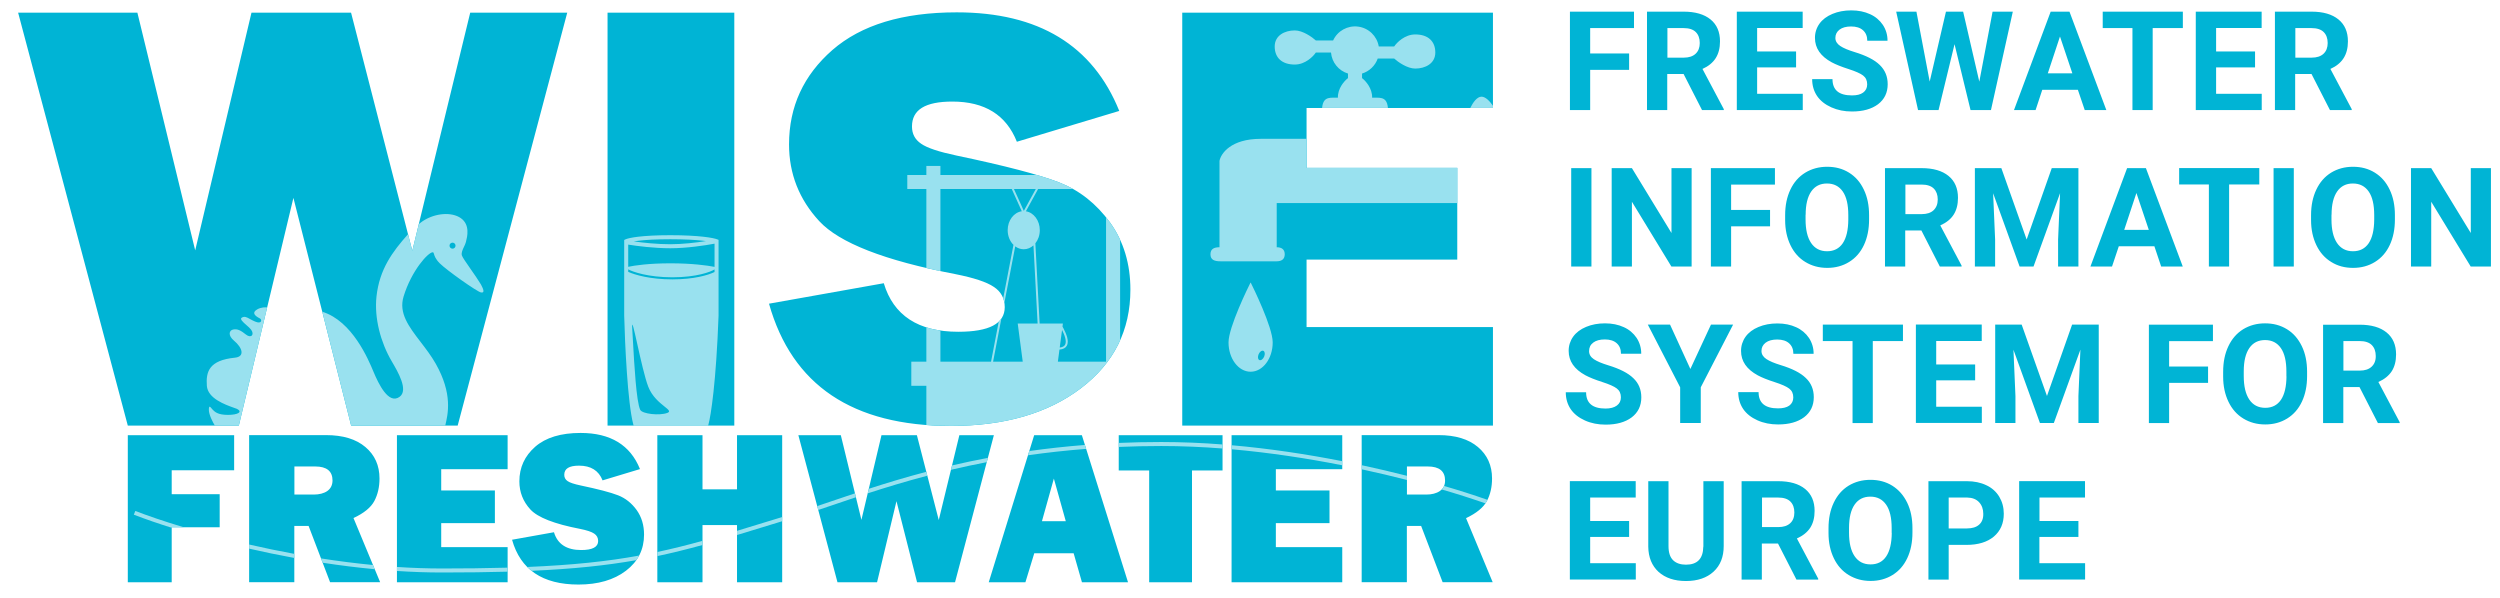
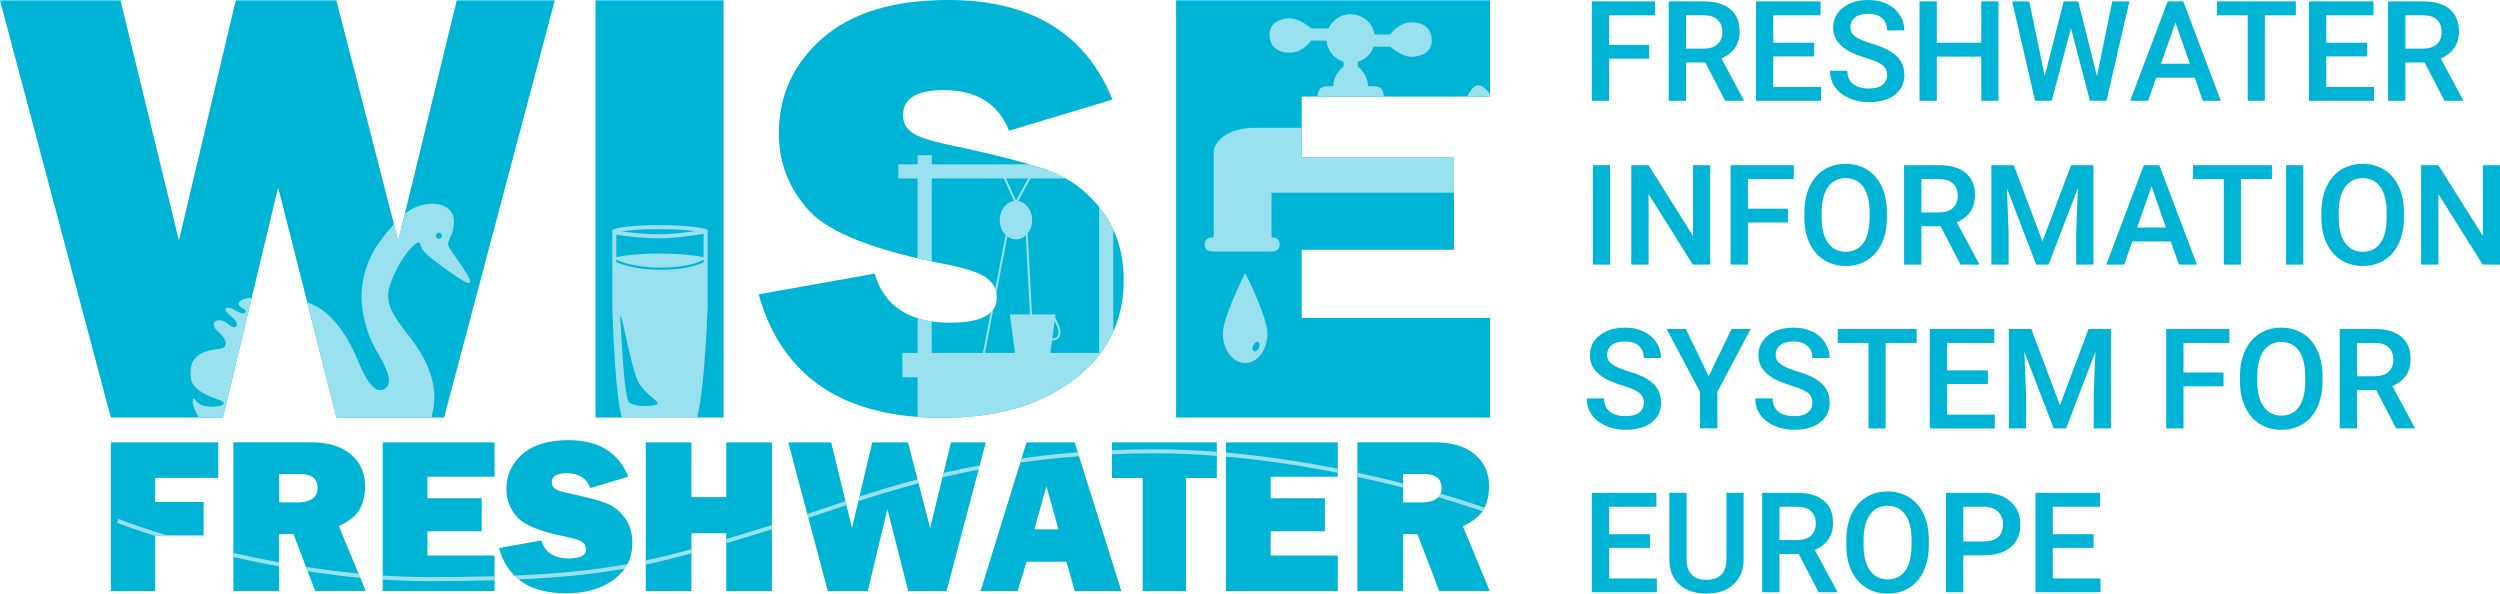
- <svg xmlns="http://www.w3.org/2000/svg" width="276" height="66" fill="none">
-   <path d="M175.555 7.71h4.299V5.905h-4.299V3.102h4.838V1.286h-7.072V12.15h2.234v-4.44zm8.528.459h1.786l2.034 3.98h2.404v-.1l-2.354-4.439c.649-.29 1.137-.688 1.457-1.187.319-.499.478-1.117.478-1.855 0-1.047-.349-1.855-1.047-2.424-.698-.568-1.686-.858-2.972-.858h-4.04V12.15h2.234v-3.98h.02zm0-5.067h1.796c.598 0 1.047.15 1.336.439.29.289.439.698.439 1.206 0 .5-.149.898-.459 1.187-.309.29-.748.43-1.306.43h-1.806V3.101zm14.952 7.251h-5.047V7.441h4.299V5.685h-4.299V3.092h5.027V1.286h-7.271V12.15h7.281v-1.796h.01zm5.416.18c-1.436 0-2.144-.599-2.144-1.796h-2.245c0 .698.18 1.317.539 1.855.359.53.888.948 1.576 1.257.688.31 1.446.46 2.284.46 1.207 0 2.164-.27 2.873-.799.708-.538 1.067-1.277 1.067-2.214 0-.848-.289-1.556-.878-2.125-.578-.568-1.506-1.037-2.783-1.426-.688-.21-1.217-.429-1.576-.668-.359-.24-.538-.539-.538-.888 0-.38.149-.678.459-.918.299-.23.728-.349 1.276-.349.569 0 1.008.14 1.317.42.309.278.469.657.469 1.156h2.234a3.09 3.09 0 0 0-.509-1.745 3.328 3.328 0 0 0-1.416-1.187c-.609-.28-1.297-.42-2.075-.42-.768 0-1.466.13-2.084.39-.619.26-1.098.618-1.427 1.077a2.647 2.647 0 0 0-.498 1.576c0 1.127.618 2.025 1.855 2.693.449.24 1.067.489 1.845.738.778.25 1.317.489 1.616.718.299.23.449.549.449.978 0 .389-.15.688-.449.907-.299.22-.708.31-1.237.31zm9.566 1.616 1.765-7.272 1.765 7.272h2.255l2.413-10.863h-2.234l-1.466 7.73-1.785-7.73h-1.896l-1.795 7.72-1.466-7.72h-2.234l2.413 10.863h2.265zm11.45-2.235h3.93l.758 2.235h2.384l-4.07-10.863h-2.074l-4.05 10.863h2.384l.738-2.235zm1.955-5.885 1.367 4.07h-2.713l1.346-4.07zm8 8.12h2.234V3.102h3.331V1.286h-8.847v1.816h3.282v9.046zm14.283-1.796h-5.047V7.441h4.299V5.685h-4.299V3.092h5.027V1.286h-7.271V12.15h7.281v-1.796h.01zm3.701-2.184h1.785l2.035 3.98h2.404v-.1l-2.354-4.439c.648-.29 1.137-.688 1.456-1.187.319-.499.479-1.117.479-1.855 0-1.047-.349-1.855-1.048-2.424-.698-.568-1.685-.858-2.972-.858h-4.04V12.15h2.235v-3.98h.02zm0-5.067h1.795c.598 0 1.047.15 1.336.439.29.289.439.698.439 1.206 0 .5-.149.898-.458 1.187-.31.29-.749.43-1.307.43h-1.805V3.101zm-79.945 26.322h2.234V18.562h-2.234v10.862zm11.071-3.7-4.369-7.162h-2.234v10.862h2.234v-7.151l4.359 7.151h2.234V18.562h-2.224v7.162zm11.421-5.347v-1.815h-7.072v10.862h2.234v-4.438h4.299V23.18h-4.299v-2.803h4.838zm1.705.559c-.389.818-.578 1.756-.578 2.823v.538c0 1.048.199 1.965.588 2.773.389.808.938 1.427 1.646 1.855.708.43 1.506.649 2.414.649.908 0 1.716-.22 2.424-.659.708-.438 1.247-1.057 1.626-1.865.379-.808.568-1.745.568-2.813v-.488c0-1.067-.189-2.005-.578-2.813-.389-.818-.928-1.436-1.636-1.875-.708-.44-1.506-.649-2.414-.649-.908 0-1.706.22-2.414.649-.718.439-1.267 1.067-1.646 1.875zm1.686 2.773c0-1.127.21-1.985.619-2.573.409-.589.987-.878 1.735-.878.758 0 1.337.299 1.746.887.409.589.608 1.457.608 2.594v.528c-.01 1.128-.209 1.985-.608 2.584-.399.588-.978.887-1.736.887-.768 0-1.356-.309-1.765-.917-.409-.609-.609-1.476-.609-2.584v-.528h.01zm16.338-.01c.319-.499.479-1.117.479-1.855 0-1.048-.349-1.856-1.047-2.424-.699-.569-1.686-.858-2.973-.858h-4.039v10.862h2.234v-3.98h1.785l2.035 3.98h2.404v-.1l-2.354-4.438c.668-.3 1.157-.688 1.476-1.187zm-2.214-.489c-.309.29-.748.429-1.307.429h-1.805v-3.262h1.795c.599 0 1.048.15 1.337.44.289.288.439.698.439 1.206 0 .509-.16.898-.459 1.187zm13.745 6.214h2.244V18.562h-2.943l-2.772 7.88-2.793-7.88h-2.923v10.862h2.235v-2.972l-.22-5.117 2.923 8.09h1.536l2.932-8.1-.219 5.127v2.972zm11.38 0h2.384l-4.069-10.862h-2.075l-4.049 10.862h2.383l.748-2.234h3.93l.748 2.234zm-4.079-4.05 1.347-4.069 1.366 4.07h-2.713zm11.58 4.05v-9.057h3.332v-1.815h-8.848v1.815h3.282v9.057h2.234zm7.142-10.862h-2.234v10.862h2.234V18.562zm6.543 11.012c.908 0 1.716-.22 2.424-.659.708-.438 1.247-1.057 1.626-1.865.379-.808.568-1.745.568-2.813v-.488c0-1.067-.189-2.005-.578-2.813-.389-.818-.928-1.436-1.636-1.875-.708-.44-1.506-.649-2.414-.649-.907 0-1.705.22-2.414.649-.708.439-1.246 1.057-1.635 1.875-.389.818-.579 1.756-.579 2.823v.538c0 1.048.2 1.965.589 2.773.389.808.937 1.427 1.645 1.855.699.44 1.506.649 2.404.649zm-2.374-5.865c0-1.127.21-1.985.619-2.573.409-.589.987-.878 1.735-.878.758 0 1.337.299 1.746.887.409.589.608 1.457.608 2.594v.528c-.01 1.128-.209 1.985-.608 2.584-.399.588-.978.887-1.736.887-.768 0-1.356-.309-1.765-.917-.409-.609-.609-1.476-.609-2.584v-.528h.01zm15.371-5.147v7.162l-4.369-7.162h-2.234v10.862h2.234v-7.151l4.359 7.151H275V18.562h-2.224zm-96.882 19.26c.3-.229.728-.348 1.277-.348.569 0 1.007.14 1.317.419.309.279.468.658.468 1.157h2.235a3.09 3.09 0 0 0-.509-1.746 3.328 3.328 0 0 0-1.416-1.187c-.609-.28-1.297-.419-2.075-.419-.768 0-1.466.13-2.085.39-.618.258-1.097.617-1.426 1.076a2.648 2.648 0 0 0-.499 1.576c0 1.127.619 2.025 1.855 2.693.449.24 1.068.49 1.846.739s1.316.488 1.616.718c.299.23.448.548.448.977 0 .39-.149.688-.448.908-.3.22-.719.329-1.247.329-1.437 0-2.145-.599-2.145-1.795h-2.244c0 .698.18 1.316.539 1.855.359.529.887.947 1.576 1.257.688.309 1.446.458 2.284.458 1.207 0 2.164-.269 2.872-.797.709-.54 1.068-1.277 1.068-2.215 0-.848-.29-1.556-.878-2.114-.579-.569-1.506-1.038-2.783-1.427-.688-.21-1.217-.429-1.576-.668-.359-.24-.529-.539-.529-.888 0-.409.15-.718.459-.947zm10.723 2.913-2.244-4.897h-2.454l3.571 6.922v3.94h2.274v-3.94l3.571-6.922h-2.444l-2.274 4.897zm9.675 4.349c-1.436 0-2.145-.598-2.145-1.795h-2.244c0 .698.18 1.316.539 1.855.359.529.888.948 1.576 1.257.688.309 1.446.458 2.284.458 1.207 0 2.164-.269 2.873-.797.708-.54 1.067-1.277 1.067-2.215 0-.848-.289-1.556-.878-2.114-.578-.569-1.506-1.038-2.783-1.427-.688-.21-1.217-.429-1.576-.668-.359-.24-.538-.539-.538-.888 0-.379.149-.678.458-.917.3-.23.729-.35 1.277-.35.569 0 1.008.14 1.317.42.309.279.469.658.469 1.157h2.234a3.09 3.09 0 0 0-.509-1.746 3.328 3.328 0 0 0-1.416-1.187c-.609-.28-1.297-.419-2.075-.419-.768 0-1.466.13-2.084.39-.619.258-1.098.617-1.427 1.076a2.648 2.648 0 0 0-.499 1.576c0 1.127.619 2.025 1.856 2.693.449.24 1.067.49 1.845.739s1.317.488 1.616.718c.299.23.449.548.449.977 0 .39-.15.688-.449.908-.289.2-.698.299-1.237.299zm8.229 1.626h2.234v-9.057h3.332v-1.815h-8.848v1.815h3.282v9.057zm14.283-1.806h-5.047v-2.912h4.299v-1.755h-4.299v-2.594h5.027v-1.815h-7.271V46.69h7.281v-1.785h.01zm7.182-1.186-2.793-7.88h-2.923V46.7h2.235v-2.973l-.22-5.116 2.923 8.089h1.536l2.932-8.1-.219 5.127V46.7h2.244V35.838h-2.942l-2.773 7.88zm11.251 2.992h2.234V42.27h4.299v-1.805h-4.299v-2.803h4.838v-1.815h-7.072V46.71zm15.241-10.364c-.708-.438-1.506-.648-2.414-.648-.908 0-1.706.22-2.414.648-.708.44-1.247 1.058-1.636 1.876-.389.817-.578 1.755-.578 2.822v.539c0 1.047.199 1.965.588 2.773.389.808.938 1.426 1.646 1.855.708.43 1.506.648 2.414.648.908 0 1.716-.219 2.424-.658.708-.439 1.247-1.057 1.626-1.865.379-.808.568-1.746.568-2.813v-.489c0-1.067-.189-2.004-.578-2.812-.399-.818-.938-1.447-1.646-1.876zm-.05 5.207c-.01 1.127-.209 1.985-.608 2.584-.399.588-.978.887-1.736.887-.768 0-1.357-.309-1.765-.917-.409-.609-.609-1.477-.609-2.584v-.529c0-1.127.21-1.984.619-2.573.408-.588.987-.878 1.735-.878.758 0 1.337.3 1.746.888.409.589.608 1.456.608 2.594v.528h.01zm11.62-.568c.319-.5.479-1.118.479-1.856 0-1.047-.349-1.855-1.047-2.423-.699-.569-1.686-.858-2.973-.858h-4.039V46.71h2.234v-3.98h1.785l2.035 3.98h2.404v-.1l-2.354-4.438c.668-.3 1.157-.699 1.476-1.187zm-2.224-.5c-.309.29-.748.43-1.307.43h-1.805v-3.262h1.795c.599 0 1.048.15 1.337.439.289.29.439.698.439 1.207.01.509-.15.898-.459 1.187zm-86.269 18.793h4.299v-1.756h-4.299V54.93h5.027v-1.816h-7.271v10.863h7.281V62.18h-5.037v-2.902zm12.488 1.077c-.02 1.327-.658 1.985-1.915 1.985-.598 0-1.077-.16-1.416-.489-.339-.33-.509-.848-.509-1.556v-7.172h-2.234v7.242c.02 1.177.399 2.094 1.137 2.773.748.668 1.755 1.007 3.022 1.007 1.287 0 2.304-.349 3.052-1.037.748-.688 1.117-1.636 1.117-2.823v-7.162h-2.244v7.232h-.01zm11.81-2.095c.319-.498.479-1.117.479-1.855 0-1.047-.35-1.855-1.048-2.424-.698-.568-1.685-.858-2.972-.858h-4.04v10.863h2.235v-3.98h1.785l2.035 3.98h2.404v-.1l-2.354-4.439c.668-.299 1.157-.698 1.476-1.187zm-2.214-.498c-.31.289-.749.428-1.307.428h-1.805V54.93h1.795c.598 0 1.047.15 1.336.439.29.289.439.698.439 1.207 0 .508-.149.907-.458 1.186zm11.271-4.14c-.709-.439-1.507-.648-2.414-.648-.908 0-1.706.22-2.414.648-.708.439-1.247 1.057-1.636 1.875-.389.818-.578 1.756-.578 2.823v.539c0 1.047.199 1.965.588 2.773.389.808.938 1.426 1.646 1.855.708.429 1.506.648 2.414.648.907 0 1.715-.22 2.424-.658.708-.439 1.246-1.057 1.625-1.865s.569-1.746.569-2.813v-.489c0-1.067-.19-2.005-.579-2.813-.399-.818-.947-1.436-1.645-1.875zm-.06 5.217c-.01 1.127-.21 1.985-.609 2.583-.399.599-.977.888-1.735.888-.768 0-1.357-.31-1.766-.918-.409-.608-.608-1.476-.608-2.583v-.529c0-1.127.209-1.985.618-2.573.409-.589.988-.878 1.736-.878.758 0 1.336.3 1.745.888.409.588.609 1.456.609 2.593v.529h.01zm10.443-5.267c-.618-.299-1.337-.449-2.154-.449h-4.24v10.863h2.235v-3.83h1.965c1.286 0 2.294-.31 3.022-.918.728-.619 1.097-1.456 1.097-2.524 0-.698-.17-1.326-.499-1.875a3.214 3.214 0 0 0-1.426-1.267zm-.798 4.35c-.309.278-.758.418-1.356.418h-2.005V54.93h2.054c.549.01.988.18 1.297.508.309.33.469.759.469 1.287.01.529-.15.928-.459 1.197zm6.663 1.356h4.299v-1.756h-4.299V54.93h5.027v-1.816h-7.271v10.863h7.281V62.18h-5.047v-2.902h.01zM14.109 64.285h4.847V58.21h5.297v-3.65h-5.297v-2.643h6.893v-3.87h-11.74v16.238zm27.22-8.977c.379-.718.568-1.546.568-2.484 0-1.436-.518-2.593-1.556-3.47-1.037-.879-2.483-1.318-4.358-1.318h-8.479v16.239h4.988V58.06h1.576l2.373 6.214h5.526l-2.942-7.082c1.157-.539 1.925-1.167 2.304-1.885zm-5.197-1.097c-.379.259-.888.389-1.506.389h-2.124v-3.102h2.294c1.276 0 1.915.518 1.915 1.556-.01.508-.2.887-.579 1.157zm7.69 10.074h12.22v-3.88H48.71v-2.653h5.925V54.15H48.71v-2.354h7.331v-3.75H43.822v16.238zM68.23 54.68c-.818-.32-2.195-.679-4.14-1.088-.708-.15-1.187-.309-1.426-.478a.793.793 0 0 1-.369-.699c0-.678.539-1.007 1.626-1.007 1.307 0 2.174.538 2.603 1.626l4.13-1.247c-1.068-2.653-3.252-3.99-6.554-3.99-2.184 0-3.85.509-5.017 1.526-1.157 1.018-1.745 2.284-1.745 3.82 0 1.187.409 2.225 1.217 3.102.808.878 2.633 1.596 5.486 2.145.748.15 1.266.32 1.556.519.289.19.439.468.439.818 0 .668-.629.997-1.876.997-1.606 0-2.613-.658-3.002-1.965l-4.628.828c.928 3.301 3.371 4.947 7.331 4.947 2.164 0 3.91-.509 5.247-1.526 1.336-1.017 1.995-2.354 1.995-3.99 0-1.037-.27-1.945-.818-2.713-.559-.768-1.237-1.306-2.055-1.626zm13.136-.659h-3.81v-5.974h-4.987v16.238h4.987V57.97h3.81v6.314h4.987V48.047h-4.987v5.974zm24.547-5.974-2.274 9.366-2.414-9.366h-3.91l-2.214 9.346-2.274-9.346h-4.688l4.319 16.238h4.368l2.145-8.957 2.274 8.957h4.189l4.289-16.238h-3.81zm8.259 0-5.017 16.238h4.049l.978-3.202h4.349l.917 3.202h5.087l-5.096-16.238h-5.267zm.858 9.495 1.316-4.708 1.317 4.708h-2.633zm8.468-5.605h3.371v12.348h4.728V51.937h3.372v-3.89h-11.461v3.89h-.01zm12.468 12.348h12.219v-3.88h-7.331v-2.653h5.924V54.15h-5.924v-2.354h7.331v-3.75h-12.219v16.238zm25.884-7.082c1.157-.549 1.925-1.177 2.304-1.895.379-.718.568-1.546.568-2.484 0-1.436-.518-2.593-1.556-3.47-1.037-.879-2.483-1.318-4.358-1.318h-8.479v16.239h4.988V58.06h1.575l2.374 6.214h5.526l-2.942-7.072zm-2.893-2.992c-.379.259-.888.389-1.506.389h-2.125v-3.102h2.295c1.276 0 1.915.518 1.915 1.556 0 .508-.19.887-.579 1.157zM164.822 1.396V11.92h-20.577v6.613h16.637v10.124h-16.637v7.451h20.577V46.99H130.52V1.396h34.302zM81.067 46.99H67.073V1.395h13.994V46.99zM38.756 1.396l6.762 26.293 6.394-26.293h10.712L50.526 46.99h-11.76l-6.374-25.145-6.025 25.145H14.11L2 1.396h13.166L21.55 27.64l6.214-26.243h10.992zM105.598 17.173c5.325 1.115 9.094 2.095 11.333 2.966 2.24.87 4.097 2.34 5.626 4.435 1.502 2.095 2.239 4.572 2.239 7.402 0 4.462-1.802 8.109-5.462 10.884-3.659 2.776-8.438 4.163-14.364 4.163-10.841 0-17.532-4.49-20.072-13.496l12.672-2.259c1.065 3.565 3.823 5.36 8.219 5.36 3.414 0 5.134-.897 5.134-2.72 0-.953-.409-1.715-1.201-2.232-.792-.544-2.212-1.006-4.26-1.415-7.81-1.496-12.808-3.456-15.02-5.85-2.212-2.395-3.332-5.225-3.332-8.463 0-4.19 1.612-7.646 4.78-10.422 3.195-2.775 7.755-4.163 13.736-4.163 9.039 0 15.019 3.646 17.941 10.884l-11.305 3.402c-1.175-2.966-3.551-4.436-7.128-4.436-2.977 0-4.451.898-4.451 2.749 0 .816.327 1.442 1.01 1.905.656.462 1.966.898 3.905 1.306z" fill="#00B4D5" />
-   <path fill-rule="evenodd" clip-rule="evenodd" d="M69.355 29.457v-2.452c.953.157 2.87.402 4.654.402 1.799 0 3.851-.31 4.877-.506v2.562c-.758-.155-2.49-.393-4.877-.393-2.357 0-3.96.232-4.654.387zm4.654-2.493c1.345 0 2.843-.178 3.924-.348a16.76 16.76 0 0 0-.34-.041c-.82-.092-1.994-.165-3.584-.165s-2.725.073-3.498.165c-.208.024-.388.05-.544.075 1.02.146 2.579.314 4.042.314zm0-.998c-1.602 0-2.756.075-3.55.168a9.87 9.87 0 0 0-.936.15c-.225.049-.39.1-.49.15l-.122.06v8.344c.037 1.517.132 3.937.295 6.266.162 2.322.394 4.579.71 5.755l.045.164h8.206l.046-.161c.266-.952.85-4.662 1.116-12.021v-8.36l-.14-.055c-.214-.086-.716-.2-1.548-.292-.839-.093-2.03-.168-3.632-.168zm-4.654 3.769c.501.28 2.218.878 4.88.878s4.228-.6 4.65-.871v.289c-.689.339-2.259.812-4.65.812-2.447 0-4.145-.495-4.88-.83v-.278zm.516 7.81c.15 2.7.38 6.838.814 7.705.221.444 2.105.665 2.992.333.383-.144.136-.342-.32-.707-.538-.43-1.366-1.094-1.786-2.175-.383-.984-.852-3.088-1.213-4.708-.37-1.663-.627-2.815-.56-1.72.022.362.046.795.073 1.273zM35.579 34.416l3.187 12.573h10.386c.315-1.281.836-3.512-1.048-6.837-.49-.864-1.092-1.648-1.666-2.397-1.293-1.684-2.447-3.189-1.88-5.028.886-2.882 2.718-4.876 3.213-4.876.086 0 .104.064.14.189.056.198.155.548.636 1.03.776.775 4.11 3.127 4.544 3.214.508.101.21-.48.042-.805l-.042-.082c-.3-.5-.741-1.133-1.143-1.708-.486-.698-.914-1.312-.963-1.506-.07-.285.086-.615.237-.932.085-.177.167-.35.207-.509.005-.023.012-.048.02-.076.132-.513.477-1.848-.575-2.584-.999-.699-2.809-.588-4.21.334l-.427.317-.719 2.956-.471-1.833c-1.737 1.95-3.154 3.88-3.482 6.87-.262 2.395.46 5.08 1.678 7.155.693 1.18 1.878 3.197.871 3.929-1.219.886-2.327-1.441-2.881-2.771l-.001-.002c-.556-1.333-2.332-5.596-5.653-6.62zm14.713-7.295a.332.332 0 1 1-.665 0 .332.332 0 0 1 .665 0zm-26.57 19.868h2.646l3.125-13.043c-.15-.037-.673-.044-1.116.222-.554.332-.332.665.332.997.222.11.222.665-.554.333-.241-.104-.429-.207-.586-.294-.349-.192-.55-.302-.854-.15-.296.148.098.493.492.838.197.172.394.344.505.492.426.568 0 .998-.554.554-.554-.443-.96-.674-1.44-.554-.444.111-.555.665.11 1.22.963.802 1.219 1.773.11 1.883-2.866.287-3.213 1.552-3.102 3.103.1 1.402 2.008 2.08 3.03 2.443.11.039.209.074.294.106.665.333.111.665-.997.665s-1.44-.332-1.663-.554c-.046-.046-.092-.102-.136-.155-.168-.203-.307-.37-.307.155 0 .532.444 1.381.665 1.74zM20.287 58.21c-2.214-.664-4.04-1.294-5.35-1.802l-.161.414a69.4 69.4 0 0 0 4.18 1.444v-.055h1.33zm7.218 1.905v.455c1.588.363 3.258.711 4.987 1.029v-.451c-1.73-.319-3.4-.668-4.987-1.033zm7.933 1.534.183.477a98.56 98.56 0 0 0 5.75.715l-.192-.464a98.68 98.68 0 0 1-5.74-.728zm8.385.943v.444c1.66.109 3.33.168 4.993.168 2.662 0 5.05-.03 7.225-.091v-.444a254.81 254.81 0 0 1-7.225.092 76.24 76.24 0 0 1-4.993-.169zm14.381.002c.15.15.307.291.472.424 4.624-.206 8.24-.588 11.574-1.176.115-.163.218-.332.31-.506-3.526.643-7.346 1.05-12.356 1.258zM72.57 60.94v.453c1.66-.351 3.29-.758 4.987-1.224v-.46c-1.701.47-3.33.878-4.987 1.231zm8.797-2.336v.463c1.37-.41 2.817-.856 4.378-1.337l.61-.187v-.464l-.741.228h-.001c-1.513.466-2.916.898-4.246 1.297zm8.854-2.734.114.43c.638-.212 1.313-.441 2.027-.684.676-.23 1.386-.47 2.132-.72l-.105-.432c-.762.254-1.487.5-2.175.734-.702.239-1.366.464-1.993.672zm5.694-1.908-.12.505c1.962-.638 4.15-1.31 6.583-1.95l-.111-.43c-2.34.616-4.451 1.26-6.352 1.875zm9.19-2.579-.118.483a97.633 97.633 0 0 1 3.952-.843l.125-.475a97.797 97.797 0 0 0-3.959.835zm8.529-1.589-.145.468c2.026-.29 4.166-.53 6.424-.705l-.136-.434c-2.154.169-4.201.398-6.143.671zm9.875-.897v.444c1.515-.065 3.079-.1 4.694-.1 2.256 0 4.523.099 6.767.274v-.445a87.527 87.527 0 0 0-6.767-.272c-1.614 0-3.178.035-4.694.1zm12.458.256v.445c4.247.375 8.395 1.014 12.219 1.77v-.452c-3.826-.753-7.973-1.39-12.219-1.763zm14.364 2.204v.453c1.757.378 3.43.776 4.997 1.178v-.458c-1.568-.4-3.242-.797-4.997-1.173zm9.096 2.294a1.223 1.223 0 0 1-.259.386 93.987 93.987 0 0 1 4.827 1.536 2.53 2.53 0 0 0 .225-.391 93.597 93.597 0 0 0-4.793-1.531zM152.963 11.101c.146.18.229.444.265.818h-7.27c.037-.374.12-.638.266-.818.215-.264.54-.318.931-.318h.548c-.013-.514.163-.974.391-1.344.229-.37.513-.654.724-.817V8.12a2.66 2.66 0 0 1-1.875-2.323h-1.672c-.295.443-1.175 1.33-2.327 1.33-1.441 0-2.217-.776-2.217-1.995 0-1.22 1.108-1.773 2.217-1.773.886 0 1.921.739 2.327 1.108h1.904a2.66 2.66 0 0 1 5.041.665h1.7c.295-.443 1.174-1.33 2.327-1.33 1.441 0 2.216.776 2.216 1.995s-1.108 1.773-2.216 1.773c-.887 0-1.921-.739-2.327-1.108h-1.814a2.666 2.666 0 0 1-1.733 1.658v.503c.211.163.495.448.723.817.228.37.405.83.392 1.344h.548c.391 0 .716.054.931.318zm-8.718 4.226h-5.069c-3.281 0-4.396 1.626-4.544 2.438v9.531c-.554 0-.998.155-.998.776 0 .62.444.776 1.109.776h6.206c.554 0 .886-.244.886-.776s-.332-.776-.886-.776V22.42h19.934v-3.888h-16.638v-3.205zm-8.616 22.475c0-1.697 2.197-6.144 2.42-6.59.008-.017.028-.017.037 0 .222.446 2.42 4.893 2.42 6.59 0 1.788-1.092 3.237-2.439 3.237-1.346 0-2.438-1.45-2.438-3.237zm29.194-26.124v.241h-2.506c.303-.612.75-1.247 1.241-1.247.441 0 .906.487 1.265 1.006zm-25.785 28.073c.169.072.403-.098.523-.38.121-.28.081-.567-.087-.64-.169-.072-.404.098-.524.38-.12.28-.081.567.088.64zM103.822 29.932a77.553 77.553 0 0 1-1.552-.344v-8.72h-2.105v-1.551h2.105v-.997h1.552v.997h10.653c.96.284 1.778.558 2.457.822.536.209 1.051.452 1.545.73h-3.872l-1.347 2.456c.867.138 1.536 1.02 1.536 2.087 0 .564-.187 1.075-.49 1.453l.471 8.854h2.568l-.044.334.011.02.017.032.031.058.09.173c.126.246.276.57.362.892.085.319.115.663-.03.932-.134.248-.399.401-.816.434l-.175 1.337h5.319V23.989a11.522 11.522 0 0 1 1.552 2.478v11.115c-.901 2.01-2.34 3.772-4.325 5.278-3.66 2.776-8.439 4.164-14.365 4.164-.93 0-1.83-.034-2.7-.1V42.59h-1.662v-2.66h1.662v-3.787c.484.153 1.001.27 1.552.35v3.438h5.589l.847-4.415c.111-.104.207-.215.29-.334l-.912 4.749h3.274l-.554-4.212h2.197l-.459-8.63c-.298.27-.67.43-1.074.43-.345 0-.667-.118-.939-.32l-1.195 6.224a2.588 2.588 0 0 0-.131-.495l1.132-5.896c-.391-.386-.64-.968-.64-1.62 0-1.076.681-1.964 1.559-2.09l-1.109-2.453h-7.875v9.063zm8.119-9.063 1.089 2.411 1.322-2.412h-2.411zm5.053 17.5c.338-.036.508-.163.591-.315.103-.19.092-.463.011-.768-.08-.3-.221-.608-.345-.85l-.002-.004-.255 1.937z" fill="#99E1EF" />
+ <svg xmlns="http://www.w3.org/2000/svg" width="657" height="156" viewBox="0 0 657 156" fill="none">
+   <path d="M391.573 0.08V25.387H342.087V41.291H382.098V65.638H342.087V83.557H391.573V109.727H309.08V0.08H391.573Z" fill="#00B4D5" />
+   <path d="M190.15 109.727H156.495V0.08H190.15V109.727Z" fill="#00B4D5" />
+   <path d="M88.394 0.08L104.658 63.311L120.034 0.08H145.796L116.7 109.727H88.418L73.09 49.254L58.602 109.727H29.121L0 0.08H31.664L47.016 63.191L61.96 0.08H88.394Z" fill="#00B4D5" />
+   <path d="M249.144 38.021C261.951 40.704 271.014 43.06 276.399 45.154C281.785 47.248 286.25 50.782 289.928 55.821C293.54 60.86 295.314 66.815 295.314 73.621C295.314 84.353 290.979 93.122 282.179 99.797C273.378 106.472 261.885 109.81 247.634 109.81C221.561 109.81 205.471 99.012 199.363 77.351L229.836 71.919C232.398 80.492 239.031 84.811 249.604 84.811C257.813 84.811 261.951 82.652 261.951 78.267C261.951 75.977 260.966 74.144 259.061 72.901C257.157 71.592 253.742 70.48 248.816 69.498C230.033 65.899 218.015 61.187 212.695 55.428C207.376 49.67 204.683 42.864 204.683 35.076C204.683 24.998 208.558 16.687 216.176 10.012C223.86 3.337 234.827 0 249.21 0C270.948 0 285.331 8.769 292.358 26.176L265.169 34.356C262.345 27.223 256.631 23.69 248.028 23.69C240.87 23.69 237.323 25.849 237.323 30.299C237.323 32.262 238.111 33.767 239.753 34.88C241.329 35.992 244.482 37.039 249.144 38.021Z" fill="#00B4D5" />
+   <path d="M29.12 155.321H40.778V140.713H53.516V131.933H40.778V125.577H57.353V116.27H29.12V155.321ZM94.582 133.733C95.494 132.005 95.95 130.014 95.95 127.76C95.95 124.305 94.702 121.523 92.207 119.412C89.713 117.301 86.234 116.246 81.725 116.246H61.335V155.297H73.329V140.353H77.119L82.828 155.297H96.117L89.041 138.266C91.824 136.971 93.671 135.46 94.582 133.733ZM82.085 131.094C81.173 131.718 79.95 132.029 78.463 132.029H73.353V124.569H78.87C81.941 124.569 83.476 125.817 83.476 128.311C83.452 129.535 82.996 130.446 82.085 131.094ZM100.579 155.321H129.964V145.99H112.333V139.61H126.582V130.95H112.333V125.289H129.964V116.27H100.579V155.321ZM159.277 132.221C157.31 131.454 153.999 130.59 149.322 129.607C147.619 129.247 146.467 128.863 145.892 128.455C145.292 128.048 145.004 127.496 145.004 126.776C145.004 125.145 146.299 124.353 148.914 124.353C152.056 124.353 154.143 125.649 155.175 128.263L165.106 125.265C162.539 118.884 157.286 115.67 149.346 115.67C144.093 115.67 140.087 116.893 137.28 119.34C134.498 121.787 133.082 124.833 133.082 128.527C133.082 131.382 134.066 133.876 136.009 135.987C137.952 138.098 142.341 139.825 149.202 141.145C151.001 141.505 152.248 141.912 152.944 142.392C153.64 142.848 153.999 143.519 153.999 144.359C153.999 145.966 152.488 146.758 149.49 146.758C145.628 146.758 143.205 145.175 142.27 142.032L131.139 144.023C133.37 151.963 139.247 155.921 148.77 155.921C153.975 155.921 158.173 154.698 161.388 152.251C164.602 149.804 166.185 146.59 166.185 142.656C166.185 140.161 165.537 137.978 164.218 136.131C162.875 134.284 161.244 132.989 159.277 132.221ZM190.868 130.638H181.705V116.27H169.711V155.321H181.705V140.137H190.868V155.321H202.862V116.27H190.868V130.638ZM249.902 116.27L244.433 138.794L238.628 116.27H229.224L223.899 138.746L218.43 116.27H207.156L217.542 155.321H228.049L233.206 133.781L238.676 155.321H248.75L259.065 116.27H249.902ZM269.763 116.27L257.698 155.321H267.437L269.787 147.621H280.246L282.453 155.321H294.687L282.429 116.27H269.763ZM271.826 139.106L274.993 127.784L278.159 139.106H271.826ZM292.192 125.625H300.3V155.321H311.67V125.625H319.778V116.27H292.216V125.625H292.192ZM322.176 155.321H351.561V145.99H333.93V139.61H348.179V130.95H333.93V125.289H351.561V116.27H322.176V155.321ZM384.424 138.29C387.207 136.971 389.054 135.46 389.965 133.733C390.877 132.005 391.332 130.014 391.332 127.76C391.332 124.305 390.085 121.523 387.59 119.412C385.096 117.301 381.618 116.246 377.108 116.246H356.718V155.297H368.712V140.353H372.502L378.211 155.297H391.5L384.424 138.29ZM377.468 131.094C376.556 131.718 375.333 132.029 373.846 132.029H368.736V124.569H374.253C377.324 124.569 378.859 125.817 378.859 128.311C378.859 129.535 378.403 130.446 377.468 131.094Z" fill="#00B4D5" />
+   <path fill-rule="evenodd" clip-rule="evenodd" d="M161.982 67.565V61.668C164.274 62.045 168.883 62.634 173.176 62.634C177.501 62.634 182.437 61.889 184.903 61.418V67.579C183.081 67.204 178.915 66.632 173.176 66.632C167.506 66.632 163.651 67.191 161.982 67.565ZM173.176 61.568C176.41 61.568 180.011 61.14 182.613 60.732C182.358 60.698 182.085 60.665 181.793 60.632C179.821 60.413 176.998 60.236 173.176 60.236C169.353 60.236 166.621 60.413 164.763 60.632C164.264 60.691 163.829 60.752 163.454 60.814C165.907 61.163 169.656 61.568 173.176 61.568ZM173.176 59.169C169.323 59.169 166.547 59.348 164.638 59.573C163.684 59.685 162.942 59.81 162.388 59.931C161.846 60.05 161.45 60.172 161.21 60.292L160.916 60.439V60.769V61.035V80.492V80.498L160.916 80.505C161.005 84.154 161.232 89.972 161.623 95.574C162.014 101.157 162.571 106.585 163.333 109.415L163.439 109.81H163.848H182.771H183.175L183.284 109.421C183.925 107.133 185.329 98.21 185.969 80.511L185.969 80.501V80.492V60.769V60.408L185.634 60.274C185.118 60.067 183.91 59.795 181.911 59.572C179.893 59.348 177.03 59.169 173.176 59.169ZM161.982 68.232C163.188 68.904 167.317 70.343 173.717 70.343C180.121 70.343 183.886 68.902 184.903 68.248V68.944C183.245 69.759 179.47 70.897 173.717 70.897C167.833 70.897 163.749 69.707 161.982 68.903V68.232ZM163.223 87.017C163.584 93.506 164.138 103.46 165.18 105.545C165.713 106.612 170.244 107.145 172.376 106.345C173.299 105.999 172.703 105.522 171.608 104.645C170.314 103.609 168.323 102.014 167.312 99.415C166.392 97.048 165.264 91.988 164.395 88.093C163.504 84.093 162.886 81.321 163.048 83.957C163.101 84.826 163.159 85.867 163.223 87.017Z" fill="#99E1EF" />
+   <path fill-rule="evenodd" clip-rule="evenodd" d="M80.754 79.491L88.418 109.727H113.395C114.154 106.645 115.406 101.281 110.875 93.285C109.697 91.205 108.251 89.32 106.87 87.52L106.87 87.52L106.869 87.519L106.869 87.519C103.761 83.468 100.986 79.851 102.347 75.427C104.479 68.498 108.884 63.7 110.076 63.7C110.282 63.7 110.326 63.856 110.41 64.156C110.546 64.633 110.784 65.474 111.942 66.632C113.807 68.498 121.824 74.152 122.869 74.361C124.09 74.606 123.372 73.209 122.97 72.427C122.933 72.355 122.899 72.289 122.869 72.229C122.146 71.024 121.086 69.504 120.121 68.12C118.951 66.443 117.922 64.967 117.805 64.5C117.634 63.816 118.012 63.022 118.375 62.259L118.375 62.258L118.376 62.257C118.578 61.832 118.776 61.416 118.871 61.035C118.885 60.98 118.901 60.919 118.918 60.852C119.237 59.618 120.067 56.408 117.539 54.638C115.136 52.956 110.783 53.224 107.411 55.441L106.386 56.202L104.657 63.311L103.523 58.903C99.348 63.593 95.939 68.236 95.15 75.427C94.519 81.185 96.255 87.643 99.185 92.632C100.852 95.47 103.701 100.32 101.28 102.08C98.349 104.212 95.683 98.615 94.351 95.417L94.348 95.411L94.348 95.411C93.013 92.206 88.74 81.953 80.754 79.491ZM116.138 61.944C116.138 62.386 115.78 62.744 115.338 62.744C114.896 62.744 114.538 62.386 114.538 61.944C114.538 61.503 114.896 61.145 115.338 61.145C115.78 61.145 116.138 61.503 116.138 61.944ZM52.24 109.727H58.602L66.117 78.359C65.756 78.27 64.501 78.253 63.434 78.892C62.102 79.692 62.635 80.491 64.234 81.291C64.767 81.558 64.767 82.89 62.901 82.091C62.321 81.842 61.87 81.593 61.491 81.385C60.652 80.922 60.171 80.657 59.436 81.025C58.726 81.38 59.673 82.209 60.621 83.038C61.095 83.453 61.569 83.867 61.835 84.223C62.859 85.588 61.835 86.621 60.502 85.555C59.17 84.489 58.194 83.934 57.038 84.223C55.971 84.489 55.705 85.822 57.304 87.155C59.621 89.085 60.236 91.419 57.571 91.686C50.675 92.375 49.841 95.417 50.108 99.148C50.349 102.518 54.937 104.149 57.395 105.022C57.658 105.116 57.897 105.201 58.104 105.279C59.703 106.078 58.37 106.878 55.705 106.878C53.04 106.878 52.24 106.078 51.707 105.545C51.596 105.434 51.484 105.299 51.378 105.171C50.975 104.683 50.641 104.28 50.641 105.545C50.641 106.824 51.707 108.866 52.24 109.727Z" fill="#99E1EF" />
+   <path fill-rule="evenodd" clip-rule="evenodd" d="M43.978 140.713C38.655 139.116 34.261 137.601 31.11 136.379L30.725 137.373C33.306 138.374 36.714 139.57 40.779 140.846V140.713H43.978ZM61.336 145.293V146.387C65.155 147.262 69.171 148.099 73.33 148.861V147.777C69.169 147.011 65.153 146.171 61.336 145.293ZM80.416 148.983L80.854 150.13C85.365 150.822 89.996 151.409 94.685 151.849L94.222 150.734C89.538 150.283 84.915 149.685 80.416 148.983ZM100.58 151.251V152.319C104.571 152.58 108.586 152.723 112.587 152.723C118.99 152.723 124.735 152.652 129.964 152.503V151.437C124.739 151.585 118.995 151.657 112.587 151.657C108.587 151.657 104.572 151.513 100.58 151.251ZM135.166 151.256C135.525 151.616 135.904 151.956 136.302 152.274C147.42 151.779 156.116 150.861 164.134 149.447C164.411 149.055 164.659 148.649 164.88 148.231C156.402 149.776 147.215 150.756 135.166 151.256ZM169.712 147.275V148.365C173.703 147.52 177.623 146.541 181.705 145.42V144.314C177.614 145.443 173.696 146.426 169.712 147.275ZM190.869 141.658V142.772C194.164 141.783 197.642 140.713 201.397 139.557C201.881 139.408 202.369 139.257 202.863 139.106V137.99C202.262 138.175 201.668 138.358 201.081 138.538L201.079 138.539C197.439 139.659 194.065 140.698 190.869 141.658ZM212.16 135.083L212.434 136.115C213.969 135.607 215.592 135.055 217.309 134.472L217.31 134.472C218.935 133.92 220.643 133.339 222.438 132.741L222.185 131.7C220.351 132.312 218.608 132.904 216.953 133.466C215.265 134.04 213.668 134.582 212.16 135.083ZM225.855 130.493L225.567 131.709C230.283 130.173 235.545 128.558 241.398 127.016L241.131 125.984C235.505 127.465 230.426 129.014 225.855 130.493ZM247.954 124.292L247.673 125.452C250.697 124.741 253.863 124.059 257.176 123.424L257.477 122.282C254.159 122.911 250.986 123.586 247.954 124.292ZM268.466 120.47L268.118 121.596C272.99 120.9 278.136 120.32 283.569 119.9L283.241 118.856C278.06 119.263 273.138 119.813 268.466 120.47ZM292.216 118.313V119.38C295.859 119.224 299.621 119.141 303.504 119.141C308.93 119.141 314.381 119.377 319.778 119.799V118.729C314.381 118.31 308.931 118.074 303.504 118.074C299.622 118.074 295.86 118.158 292.216 118.313ZM322.177 118.928V119.998C332.39 120.9 342.366 122.438 351.562 124.255V123.168C342.361 121.357 332.387 119.825 322.177 118.928ZM356.719 124.229V125.319C360.944 126.228 364.97 127.185 368.737 128.15V127.05C364.966 126.087 360.941 125.134 356.719 124.229ZM378.595 129.745C378.448 130.092 378.241 130.401 377.972 130.674C382.481 131.986 386.402 133.251 389.582 134.368C389.724 134.16 389.852 133.948 389.966 133.733C390.019 133.632 390.071 133.53 390.121 133.427C386.967 132.315 383.075 131.054 378.595 129.745Z" fill="#99E1EF" />
+   <path fill-rule="evenodd" clip-rule="evenodd" d="M363.051 23.419C363.403 23.852 363.603 24.488 363.691 25.387H346.206C346.294 24.488 346.494 23.852 346.846 23.419C347.362 22.785 348.143 22.655 349.085 22.655H350.403C350.371 21.419 350.795 20.311 351.343 19.423C351.893 18.534 352.576 17.85 353.083 17.457V16.248C350.623 15.499 348.792 13.309 348.574 10.661L344.554 10.661C343.843 11.727 341.729 13.859 338.957 13.859C335.492 13.859 333.626 11.994 333.626 9.062C333.626 6.13 336.291 4.797 338.957 4.797C341.089 4.797 343.577 6.574 344.554 7.463L349.132 7.463C350.142 5.261 352.367 3.731 354.948 3.731C358.118 3.731 360.749 6.036 361.257 9.062H365.343C366.054 7.996 368.168 5.863 370.94 5.863C374.405 5.863 376.271 7.729 376.271 10.661C376.271 13.593 373.605 14.925 370.94 14.925C368.808 14.925 366.32 13.149 365.343 12.26H360.981C360.308 14.166 358.757 15.657 356.814 16.248V17.457C357.321 17.85 358.004 18.534 358.553 19.423C359.102 20.311 359.526 21.419 359.494 22.655H360.812C361.754 22.655 362.535 22.785 363.051 23.419ZM342.087 33.582H329.895C322.006 33.582 319.323 37.492 318.967 39.446V62.367C317.634 62.367 316.568 62.741 316.568 64.233C316.568 65.726 317.634 66.099 319.234 66.099H334.159C335.492 66.099 336.291 65.513 336.291 64.233C336.291 62.954 335.492 62.367 334.159 62.367V50.64H382.098V41.29H342.087V33.582ZM321.366 87.633C321.366 83.552 326.65 72.857 327.186 71.783C327.205 71.744 327.254 71.744 327.273 71.783C327.809 72.857 333.093 83.552 333.093 87.633C333.093 91.932 330.468 95.417 327.229 95.417C323.991 95.417 321.366 91.932 321.366 87.633ZM391.574 24.807V25.387H385.547C386.276 23.915 387.352 22.388 388.531 22.388C389.593 22.388 390.71 23.559 391.574 24.807ZM329.563 92.319C329.969 92.493 330.533 92.085 330.822 91.408C331.112 90.731 331.017 90.042 330.611 89.868C330.205 89.695 329.642 90.102 329.352 90.779C329.063 91.456 329.157 92.145 329.563 92.319Z" fill="#99E1EF" />
+   <path fill-rule="evenodd" clip-rule="evenodd" d="M244.872 68.705C243.593 68.435 242.35 68.16 241.141 67.879V46.909H236.077V43.178H241.141V40.779H244.872V43.178H270.493C272.8 43.862 274.769 44.52 276.4 45.154C277.691 45.656 278.929 46.241 280.115 46.909H270.805L267.566 52.818C269.65 53.15 271.258 55.27 271.258 57.837C271.258 59.192 270.81 60.422 270.081 61.331L271.213 82.624H277.389L277.283 83.427L277.31 83.477L277.351 83.552C277.374 83.596 277.399 83.642 277.425 83.69C277.492 83.816 277.566 83.955 277.643 84.106C277.945 84.699 278.305 85.476 278.512 86.254C278.717 87.019 278.79 87.846 278.439 88.494C278.117 89.089 277.481 89.459 276.479 89.538L276.056 92.752H288.849V54.414C289.216 54.869 289.576 55.338 289.929 55.821C290.963 57.264 291.846 58.782 292.581 60.374V87.104C290.414 91.938 286.954 96.176 282.179 99.797C273.379 106.472 261.886 109.81 247.634 109.81C245.396 109.81 243.232 109.73 241.141 109.571V99.149H237.143V92.752H241.141V83.642C242.304 84.01 243.548 84.292 244.872 84.486V92.752H258.313L260.351 82.136C260.616 81.886 260.849 81.618 261.048 81.333L258.856 92.752H266.727L265.395 82.624H270.68L269.576 61.868C268.859 62.516 267.964 62.901 266.994 62.901C266.164 62.901 265.39 62.62 264.735 62.133L261.86 77.103C261.793 76.686 261.688 76.288 261.546 75.91L264.269 61.732C263.328 60.803 262.73 59.403 262.73 57.837C262.73 55.248 264.366 53.112 266.477 52.81L263.812 46.909H244.872V68.705ZM264.397 46.909L267.017 52.709L270.197 46.909H264.397ZM276.55 88.996C277.364 88.91 277.773 88.605 277.97 88.24C278.22 87.78 278.193 87.124 277.997 86.391C277.805 85.669 277.465 84.931 277.168 84.349L277.163 84.339L276.55 88.996Z" fill="#99E1EF" />
+   <path d="M433.388 15.415H422.869V26.487H418.328V0.359H434.931V4.02H422.869V11.79H433.388V15.415Z" fill="#00B4D5" />
+   <path d="M448.142 16.42H443.08V26.487H438.539V0.359H447.729C450.745 0.359 453.072 1.035 454.711 2.387C456.351 3.739 457.171 5.695 457.171 8.255C457.171 10.001 456.746 11.467 455.896 12.651C455.058 13.824 453.886 14.727 452.378 15.361L458.247 26.253V26.487H453.383L448.142 16.42ZM443.08 12.777H447.747C449.279 12.777 450.475 12.394 451.337 11.628C452.199 10.851 452.629 9.792 452.629 8.452C452.629 7.052 452.228 5.97 451.427 5.204C450.637 4.438 449.452 4.044 447.873 4.02H443.08V12.777Z" fill="#00B4D5" />
+   <path d="M476.753 14.822H466.02V22.862H478.566V26.487H461.478V0.359H478.44V4.02H466.02V11.233H476.753V14.822Z" fill="#00B4D5" />
+   <path d="M495.923 19.757C495.923 18.609 495.516 17.724 494.702 17.102C493.901 16.479 492.447 15.851 490.341 15.217C488.235 14.583 486.559 13.877 485.315 13.1C482.934 11.604 481.743 9.654 481.743 7.25C481.743 5.144 482.599 3.41 484.31 2.046C486.033 0.682 488.265 0 491.005 0C492.824 0 494.445 0.335 495.869 1.005C497.293 1.675 498.412 2.632 499.226 3.876C500.039 5.108 500.446 6.478 500.446 7.986H495.923C495.923 6.622 495.492 5.557 494.631 4.791C493.781 4.014 492.561 3.625 490.969 3.625C489.485 3.625 488.33 3.942 487.505 4.576C486.691 5.21 486.284 6.095 486.284 7.232C486.284 8.189 486.727 8.99 487.613 9.636C488.498 10.271 489.958 10.893 491.992 11.503C494.026 12.101 495.66 12.789 496.892 13.566C498.125 14.332 499.028 15.217 499.603 16.222C500.177 17.215 500.464 18.382 500.464 19.721C500.464 21.899 499.627 23.634 497.951 24.925C496.288 26.206 494.026 26.846 491.166 26.846C489.276 26.846 487.535 26.499 485.943 25.805C484.364 25.099 483.131 24.13 482.246 22.898C481.372 21.666 480.935 20.23 480.935 18.591H485.477C485.477 20.074 485.967 21.223 486.948 22.036C487.93 22.85 489.336 23.257 491.166 23.257C492.746 23.257 493.931 22.94 494.72 22.306C495.522 21.66 495.923 20.81 495.923 19.757Z" fill="#00B4D5" />
+   <path d="M525.198 26.487H520.675V14.876H508.99V26.487H504.449V0.359H508.99V11.233H520.675V0.359H525.198V26.487Z" fill="#00B4D5" />
+   <path d="M551.081 20.027L555.102 0.359H559.607L553.576 26.487H549.232L544.26 7.411L539.181 26.487H534.819L528.788 0.359H533.293L537.35 19.991L542.34 0.359H546.145L551.081 20.027Z" fill="#00B4D5" />
+   <path d="M576.767 20.403H566.643L564.525 26.487H559.805L569.677 0.359H573.751L583.641 26.487H578.903L576.767 20.403ZM567.918 16.743H575.492L571.705 5.904L567.918 16.743Z" fill="#00B4D5" />
+   <path d="M603.35 4.02H595.201V26.487H590.695V4.02H582.618V0.359H603.35V4.02Z" fill="#00B4D5" />
+   <path d="M622.071 14.822H611.337V22.862H623.884V26.487H606.796V0.359H623.758V4.02H611.337V11.233H622.071V14.822Z" fill="#00B4D5" />
+   <path d="M637.184 16.42H632.122V26.487H627.581V0.359H636.771C639.787 0.359 642.114 1.035 643.753 2.387C645.393 3.739 646.212 5.695 646.212 8.255C646.212 10.001 645.788 11.467 644.938 12.651C644.1 13.824 642.928 14.727 641.42 15.361L647.289 26.253V26.487H642.425L637.184 16.42ZM632.122 12.777H636.789C638.321 12.777 639.517 12.394 640.379 11.628C641.241 10.851 641.671 9.792 641.671 8.452C641.671 7.052 641.27 5.97 640.469 5.204C639.679 4.438 638.494 4.044 636.915 4.02H632.122V12.777Z" fill="#00B4D5" />
+   <path d="M423.121 69.538H418.597V43.41H423.121V69.538Z" fill="#00B4D5" />
+   <path d="M449.434 69.538H444.893L433.244 51.001V69.538H428.703V43.41H433.244L444.929 62.019V43.41H449.434V69.538Z" fill="#00B4D5" />
+   <path d="M469.861 58.466H459.342V69.538H454.801V43.41H471.404V47.071H459.342V54.841H469.861V58.466Z" fill="#00B4D5" />
+   <path d="M495.869 57.156C495.869 59.716 495.426 61.965 494.541 63.904C493.655 65.83 492.387 67.313 490.736 68.354C489.096 69.383 487.206 69.897 485.064 69.897C482.946 69.897 481.055 69.383 479.392 68.354C477.74 67.313 476.46 65.835 475.551 63.921C474.653 62.007 474.198 59.8 474.186 57.3V55.828C474.186 53.28 474.635 51.031 475.533 49.081C476.442 47.131 477.716 45.642 479.356 44.613C481.007 43.572 482.898 43.051 485.028 43.051C487.158 43.051 489.042 43.566 490.682 44.595C492.333 45.612 493.608 47.083 494.505 49.009C495.403 50.923 495.857 53.154 495.869 55.703V57.156ZM491.328 55.792C491.328 52.897 490.778 50.678 489.677 49.135C488.588 47.592 487.038 46.82 485.028 46.82C483.065 46.82 481.528 47.592 480.415 49.135C479.314 50.666 478.752 52.837 478.728 55.649V57.156C478.728 60.027 479.284 62.247 480.397 63.814C481.522 65.381 483.077 66.165 485.064 66.165C487.074 66.165 488.618 65.399 489.695 63.868C490.784 62.336 491.328 60.099 491.328 57.156V55.792Z" fill="#00B4D5" />
+   <path d="M509.995 59.471H504.934V69.538H500.392V43.41H509.582C512.598 43.41 514.925 44.086 516.565 45.438C518.204 46.79 519.024 48.746 519.024 51.306C519.024 53.053 518.599 54.518 517.749 55.703C516.912 56.875 515.739 57.778 514.231 58.412L520.101 69.305V69.538H515.236L509.995 59.471ZM504.934 55.828H509.6C511.132 55.828 512.329 55.445 513.19 54.68C514.052 53.902 514.483 52.843 514.483 51.504C514.483 50.104 514.082 49.021 513.28 48.255C512.49 47.49 511.306 47.095 509.726 47.071H504.934V55.828Z" fill="#00B4D5" />
+   <path d="M529.219 43.41L536.758 63.437L544.278 43.41H550.148V69.538H545.625V60.925L546.073 49.404L538.355 69.538H535.106L527.406 49.422L527.855 60.925V69.538H523.332V43.41H529.219Z" fill="#00B4D5" />
+   <path d="M570.484 63.455H560.361L558.243 69.538H553.522L563.394 43.41H567.469L577.359 69.538H572.62L570.484 63.455ZM561.635 59.794H569.21L565.423 48.955L561.635 59.794Z" fill="#00B4D5" />
+   <path d="M597.067 47.071H588.918V69.538H584.413V47.071H576.336V43.41H597.067V47.071Z" fill="#00B4D5" />
+   <path d="M605.306 69.538H600.783V43.41H605.306V69.538Z" fill="#00B4D5" />
+   <path d="M631.745 57.156C631.745 59.716 631.303 61.965 630.417 63.904C629.532 65.83 628.263 67.313 626.612 68.354C624.972 69.383 623.082 69.897 620.94 69.897C618.822 69.897 616.931 69.383 615.268 68.354C613.617 67.313 612.336 65.835 611.427 63.921C610.529 62.007 610.075 59.8 610.063 57.3V55.828C610.063 53.28 610.511 51.031 611.409 49.081C612.318 47.131 613.593 45.642 615.232 44.613C616.883 43.572 618.774 43.051 620.904 43.051C623.034 43.051 624.919 43.566 626.558 44.595C628.209 45.612 629.484 47.083 630.381 49.009C631.279 50.923 631.733 53.154 631.745 55.703V57.156ZM627.204 55.792C627.204 52.897 626.654 50.678 625.553 49.135C624.464 47.592 622.914 46.82 620.904 46.82C618.942 46.82 617.404 47.592 616.291 49.135C615.19 50.666 614.628 52.837 614.604 55.649V57.156C614.604 60.027 615.16 62.247 616.273 63.814C617.398 65.381 618.953 66.165 620.94 66.165C622.95 66.165 624.494 65.399 625.571 63.868C626.66 62.336 627.204 60.099 627.204 57.156V55.792Z" fill="#00B4D5" />
+   <path d="M657 69.538H652.459L640.81 51.001V69.538H636.269V43.41H640.81L652.495 62.019V43.41H657V69.538Z" fill="#00B4D5" />
+   <path d="M431.988 105.86C431.988 104.712 431.581 103.827 430.767 103.204C429.965 102.582 428.511 101.954 426.405 101.32C424.299 100.686 422.624 99.98 421.38 99.203C418.998 97.707 417.808 95.757 417.808 93.353C417.808 91.247 418.663 89.512 420.374 88.149C422.098 86.785 424.329 86.103 427.07 86.103C428.888 86.103 430.51 86.438 431.934 87.108C433.358 87.778 434.477 88.735 435.29 89.979C436.104 91.211 436.511 92.581 436.511 94.088H431.988C431.988 92.725 431.557 91.66 430.695 90.894C429.846 90.117 428.625 89.728 427.034 89.728C425.55 89.728 424.395 90.045 423.569 90.679C422.756 91.313 422.349 92.198 422.349 93.335C422.349 94.292 422.792 95.093 423.677 95.739C424.563 96.373 426.023 96.996 428.057 97.606C430.091 98.204 431.724 98.892 432.957 99.669C434.189 100.435 435.093 101.32 435.667 102.325C436.242 103.318 436.529 104.485 436.529 105.824C436.529 108.002 435.691 109.736 434.016 111.028C432.353 112.309 430.091 112.949 427.231 112.949C425.34 112.949 423.599 112.602 422.008 111.908C420.428 111.202 419.196 110.233 418.31 109.001C417.437 107.768 417 106.333 417 104.694H421.541C421.541 106.177 422.032 107.326 423.013 108.139C423.994 108.953 425.4 109.36 427.231 109.36C428.811 109.36 429.995 109.043 430.785 108.408C431.587 107.762 431.988 106.913 431.988 105.86Z" fill="#00B4D5" />
+   <path d="M449.039 98.844L455.053 86.462H460.078L451.319 102.971V112.59H446.76V102.971L437.983 86.462H443.026L449.039 98.844Z" fill="#00B4D5" />
+   <path d="M476.287 105.86C476.287 104.712 475.88 103.827 475.066 103.204C474.264 102.582 472.81 101.954 470.704 101.32C468.598 100.686 466.923 99.98 465.678 99.203C463.297 97.707 462.107 95.757 462.107 93.353C462.107 91.247 462.962 89.512 464.673 88.149C466.396 86.785 468.628 86.103 471.368 86.103C473.187 86.103 474.809 86.438 476.233 87.108C477.657 87.778 478.775 88.735 479.589 89.979C480.403 91.211 480.81 92.581 480.81 94.088H476.287C476.287 92.725 475.856 91.66 474.994 90.894C474.145 90.117 472.924 89.728 471.333 89.728C469.849 89.728 468.694 90.045 467.868 90.679C467.055 91.313 466.648 92.198 466.648 93.335C466.648 94.292 467.09 95.093 467.976 95.739C468.861 96.373 470.321 96.996 472.356 97.606C474.39 98.204 476.023 98.892 477.256 99.669C478.488 100.435 479.392 101.32 479.966 102.325C480.541 103.318 480.828 104.485 480.828 105.824C480.828 108.002 479.99 109.736 478.315 111.028C476.651 112.309 474.39 112.949 471.53 112.949C469.639 112.949 467.898 112.602 466.307 111.908C464.727 111.202 463.495 110.233 462.609 109.001C461.736 107.768 461.299 106.333 461.299 104.694H465.84C465.84 106.177 466.331 107.326 467.312 108.139C468.293 108.953 469.699 109.36 471.53 109.36C473.109 109.36 474.294 109.043 475.084 108.408C475.886 107.762 476.287 106.913 476.287 105.86Z" fill="#00B4D5" />
+   <path d="M503.695 90.123H495.546V112.59H491.041V90.123H482.964V86.462H503.695V90.123Z" fill="#00B4D5" />
+   <path d="M522.416 100.925H511.683V108.965H524.229V112.59H507.141V86.462H524.103V90.123H511.683V97.336H522.416V100.925Z" fill="#00B4D5" />
+   <path d="M533.814 86.462L541.353 106.488L548.873 86.462H554.743V112.59H550.22V103.976L550.668 92.455L542.95 112.59H539.701L532.001 92.473L532.45 103.976V112.59H527.927V86.462H533.814Z" fill="#00B4D5" />
+   <path d="M584.341 101.518H573.823V112.59H569.282V86.462H585.885V90.123H573.823V97.893H584.341V101.518Z" fill="#00B4D5" />
+   <path d="M610.35 100.208C610.35 102.768 609.907 105.017 609.022 106.955C608.136 108.881 606.868 110.364 605.216 111.405C603.577 112.434 601.686 112.949 599.544 112.949C597.426 112.949 595.536 112.434 593.872 111.405C592.221 110.364 590.941 108.887 590.031 106.973C589.134 105.059 588.679 102.852 588.667 100.351V98.88C588.667 96.332 589.116 94.082 590.013 92.132C590.923 90.182 592.197 88.693 593.836 87.664C595.488 86.623 597.378 86.103 599.508 86.103C601.638 86.103 603.523 86.617 605.162 87.646C606.814 88.663 608.088 90.135 608.986 92.061C609.883 93.975 610.338 96.206 610.35 98.754V100.208ZM605.809 98.844C605.809 95.949 605.258 93.73 604.157 92.186C603.068 90.643 601.519 89.871 599.508 89.871C597.546 89.871 596.008 90.643 594.895 92.186C593.795 93.718 593.232 95.889 593.208 98.7V100.208C593.208 103.079 593.765 105.298 594.878 106.865C596.002 108.432 597.558 109.216 599.544 109.216C601.555 109.216 603.098 108.45 604.175 106.919C605.264 105.388 605.809 103.151 605.809 100.208V98.844Z" fill="#00B4D5" />
+   <path d="M624.476 102.523H619.414V112.59H614.873V86.462H624.063C627.079 86.462 629.406 87.138 631.045 88.49C632.685 89.841 633.504 91.797 633.504 94.358C633.504 96.104 633.08 97.57 632.23 98.754C631.392 99.927 630.22 100.83 628.712 101.464L634.581 112.356V112.59H629.717L624.476 102.523ZM619.414 98.88H624.081C625.613 98.88 626.809 98.497 627.671 97.731C628.532 96.954 628.963 95.895 628.963 94.555C628.963 93.155 628.562 92.073 627.761 91.307C626.971 90.541 625.786 90.147 624.207 90.123H619.414V98.88Z" fill="#00B4D5" />
+   <path d="M433.603 143.977H422.869V152.016H435.416V155.641H418.328V129.513H435.29V133.174H422.869V140.388H433.603V143.977Z" fill="#00B4D5" />
+   <path d="M458.23 129.513V146.974C458.23 149.749 457.338 151.95 455.555 153.577C453.784 155.192 451.421 156 448.465 156C445.474 156 443.098 155.204 441.339 153.613C439.58 152.01 438.701 149.791 438.701 146.956V129.513H443.224V146.992C443.224 148.738 443.667 150.072 444.552 150.993C445.438 151.915 446.742 152.375 448.465 152.375C451.959 152.375 453.706 150.533 453.706 146.848V129.513H458.23Z" fill="#00B4D5" />
+   <path d="M472.697 145.574H467.635V155.641H463.094V129.513H472.284C475.299 129.513 477.627 130.189 479.266 131.541C480.905 132.893 481.725 134.849 481.725 137.409C481.725 139.156 481.3 140.621 480.451 141.806C479.613 142.978 478.44 143.881 476.933 144.515L482.802 155.408V155.641H477.938L472.697 145.574ZM467.635 141.931H472.302C473.833 141.931 475.03 141.548 475.892 140.783C476.753 140.005 477.184 138.946 477.184 137.606C477.184 136.207 476.783 135.124 475.981 134.358C475.192 133.593 474.007 133.198 472.427 133.174H467.635V141.931Z" fill="#00B4D5" />
+   <path d="M506.89 143.259C506.89 145.819 506.447 148.068 505.562 150.006C504.676 151.932 503.408 153.416 501.757 154.457C500.117 155.486 498.227 156 496.085 156C493.967 156 492.076 155.486 490.413 154.457C488.761 153.416 487.481 151.938 486.571 150.024C485.674 148.11 485.219 145.903 485.207 143.403V141.931C485.207 139.383 485.656 137.134 486.554 135.184C487.463 133.234 488.737 131.744 490.377 130.716C492.028 129.675 493.919 129.154 496.049 129.154C498.179 129.154 500.063 129.669 501.703 130.698C503.354 131.715 504.628 133.186 505.526 135.112C506.423 137.026 506.878 139.257 506.89 141.806V143.259ZM502.349 141.895C502.349 139 501.798 136.781 500.698 135.238C499.609 133.694 498.059 132.923 496.049 132.923C494.086 132.923 492.549 133.694 491.436 135.238C490.335 136.769 489.772 138.94 489.748 141.752V143.259C489.748 146.13 490.305 148.349 491.418 149.917C492.543 151.484 494.098 152.267 496.085 152.267C498.095 152.267 499.639 151.502 500.716 149.97C501.804 148.439 502.349 146.202 502.349 143.259V141.895Z" fill="#00B4D5" />
+   <path d="M515.954 145.933V155.641H511.413V129.513H521.411C524.331 129.513 526.646 130.273 528.357 131.792C530.081 133.312 530.942 135.321 530.942 137.822C530.942 140.382 530.099 142.374 528.411 143.797C526.736 145.221 524.385 145.933 521.357 145.933H515.954ZM515.954 142.29H521.411C523.026 142.29 524.259 141.913 525.109 141.16C525.958 140.394 526.383 139.293 526.383 137.858C526.383 136.446 525.952 135.321 525.091 134.484C524.229 133.635 523.044 133.198 521.537 133.174H515.954V142.29Z" fill="#00B4D5" />
+   <path d="M550.202 143.977H539.468V152.016H552.015V155.641H534.927V129.513H551.889V133.174H539.468V140.388H550.202V143.977Z" fill="#00B4D5" />
</svg>
